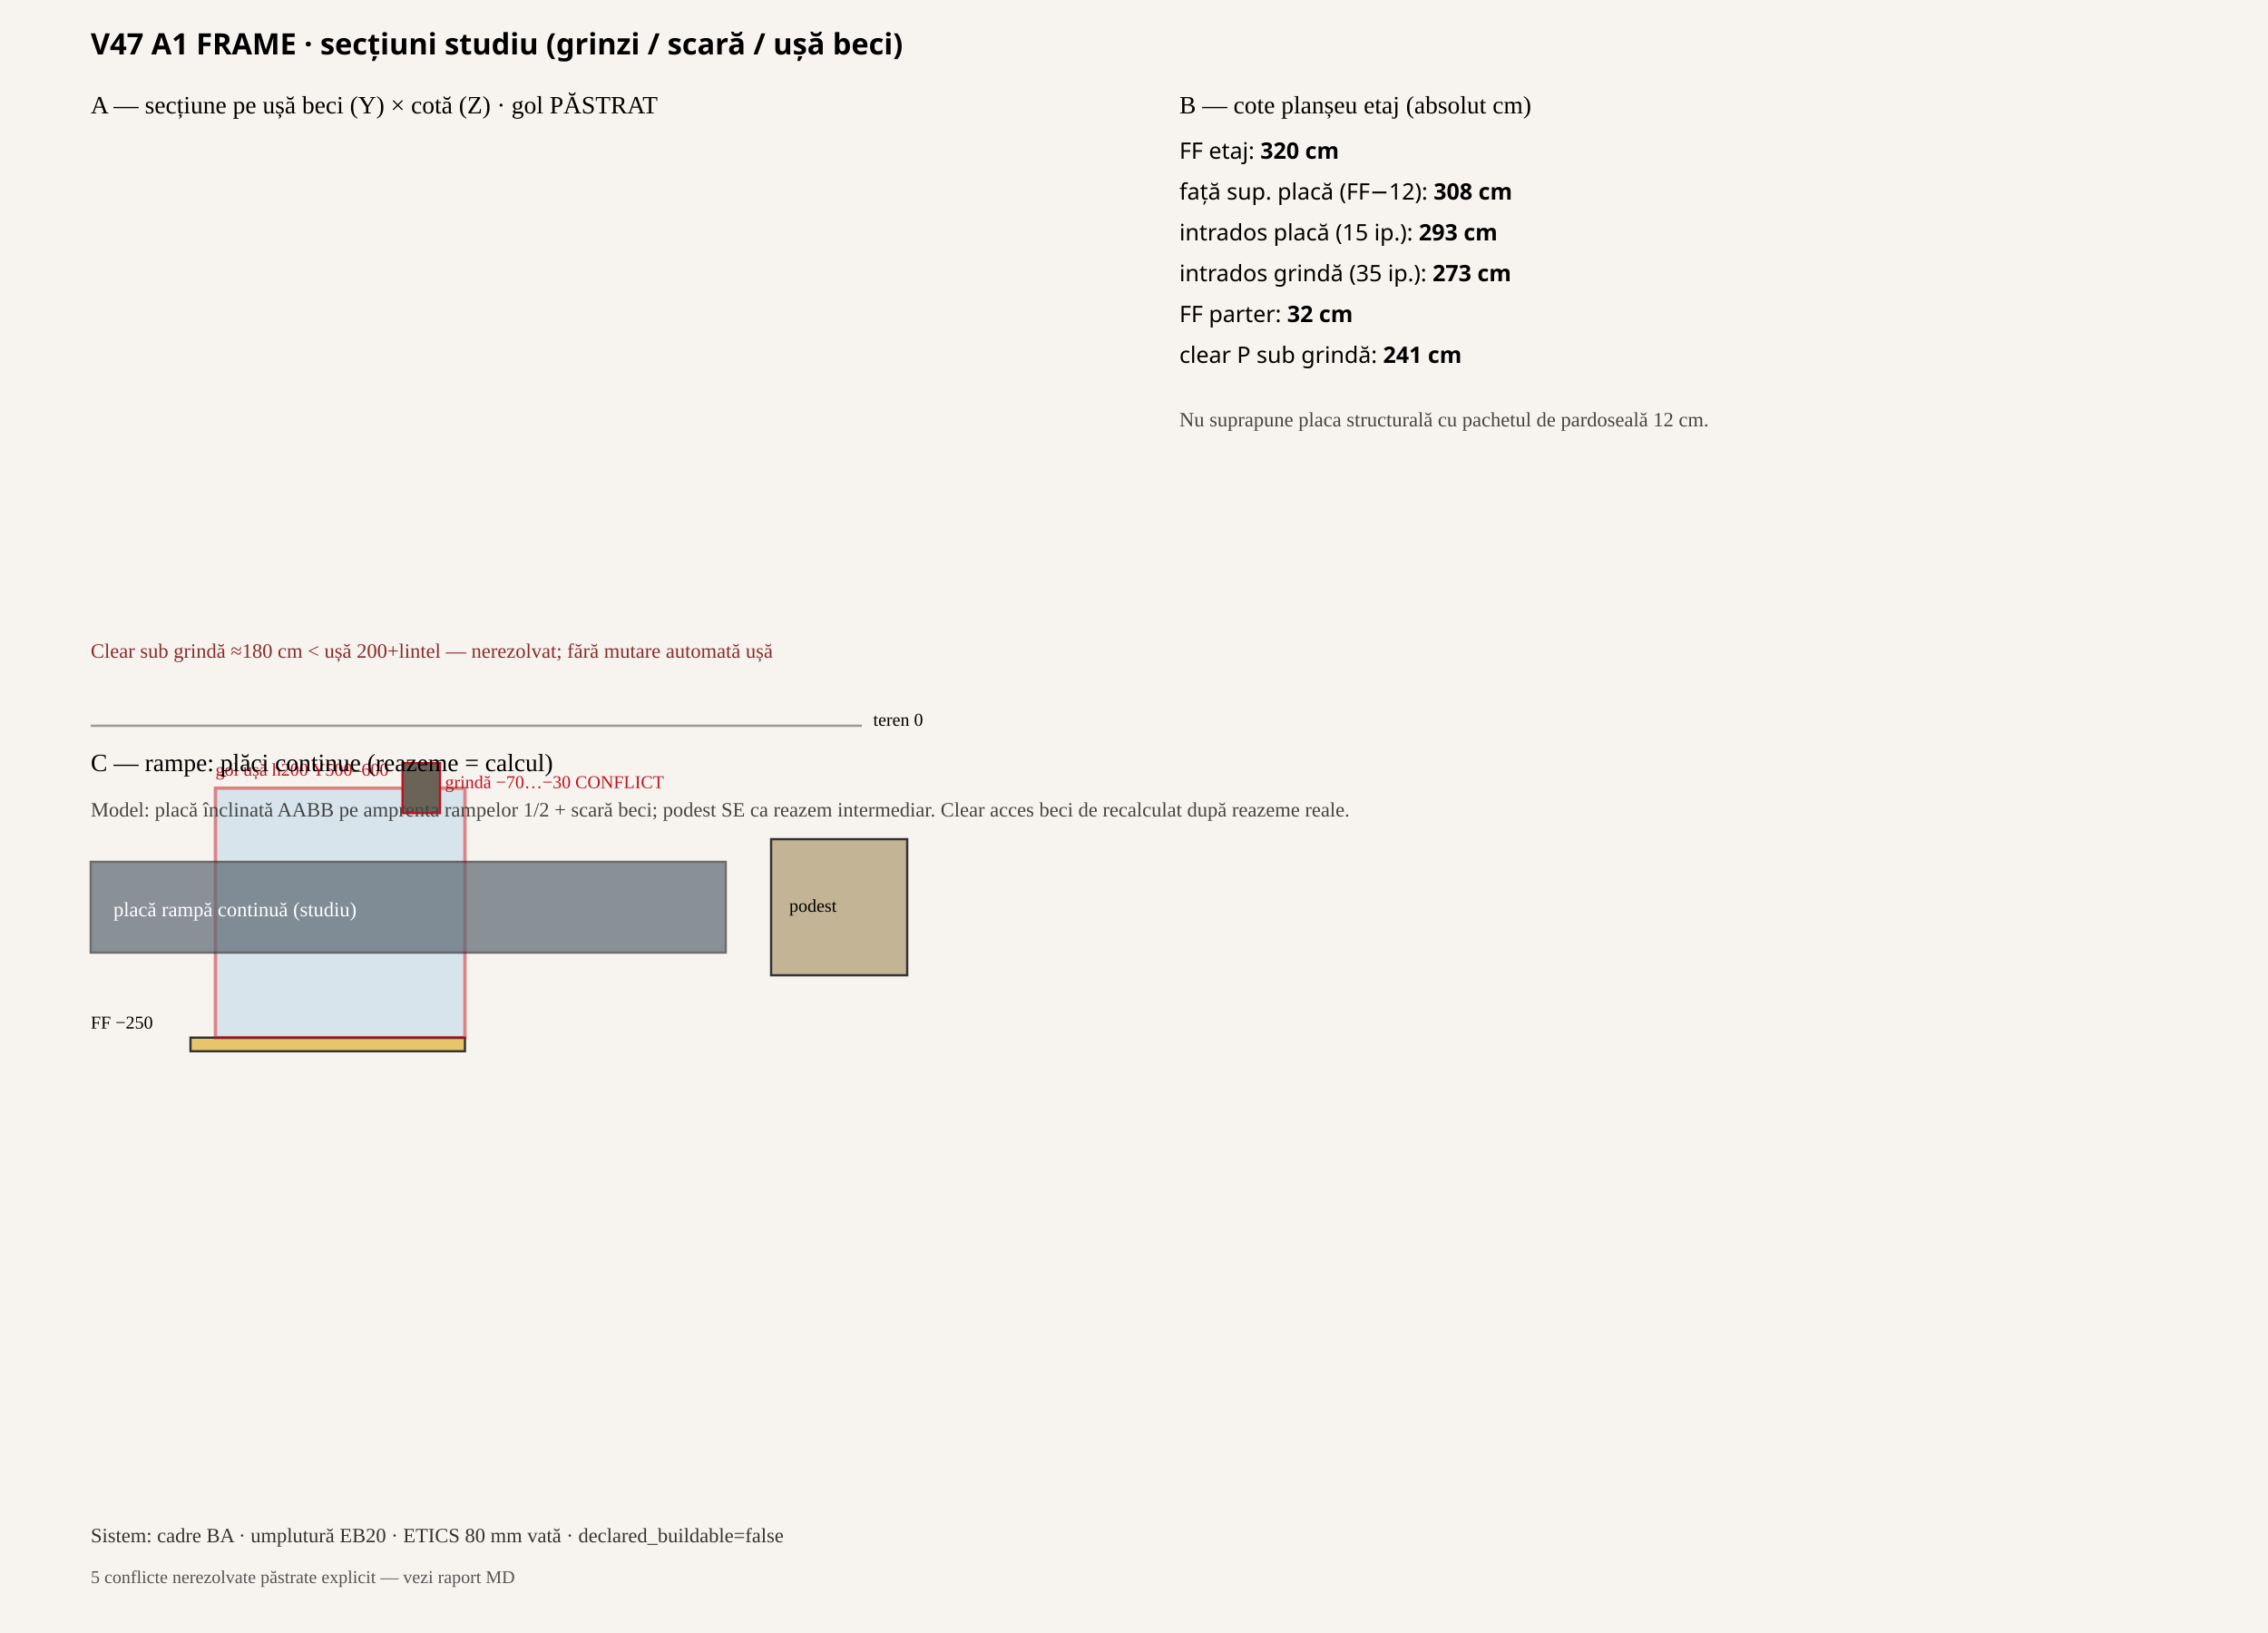
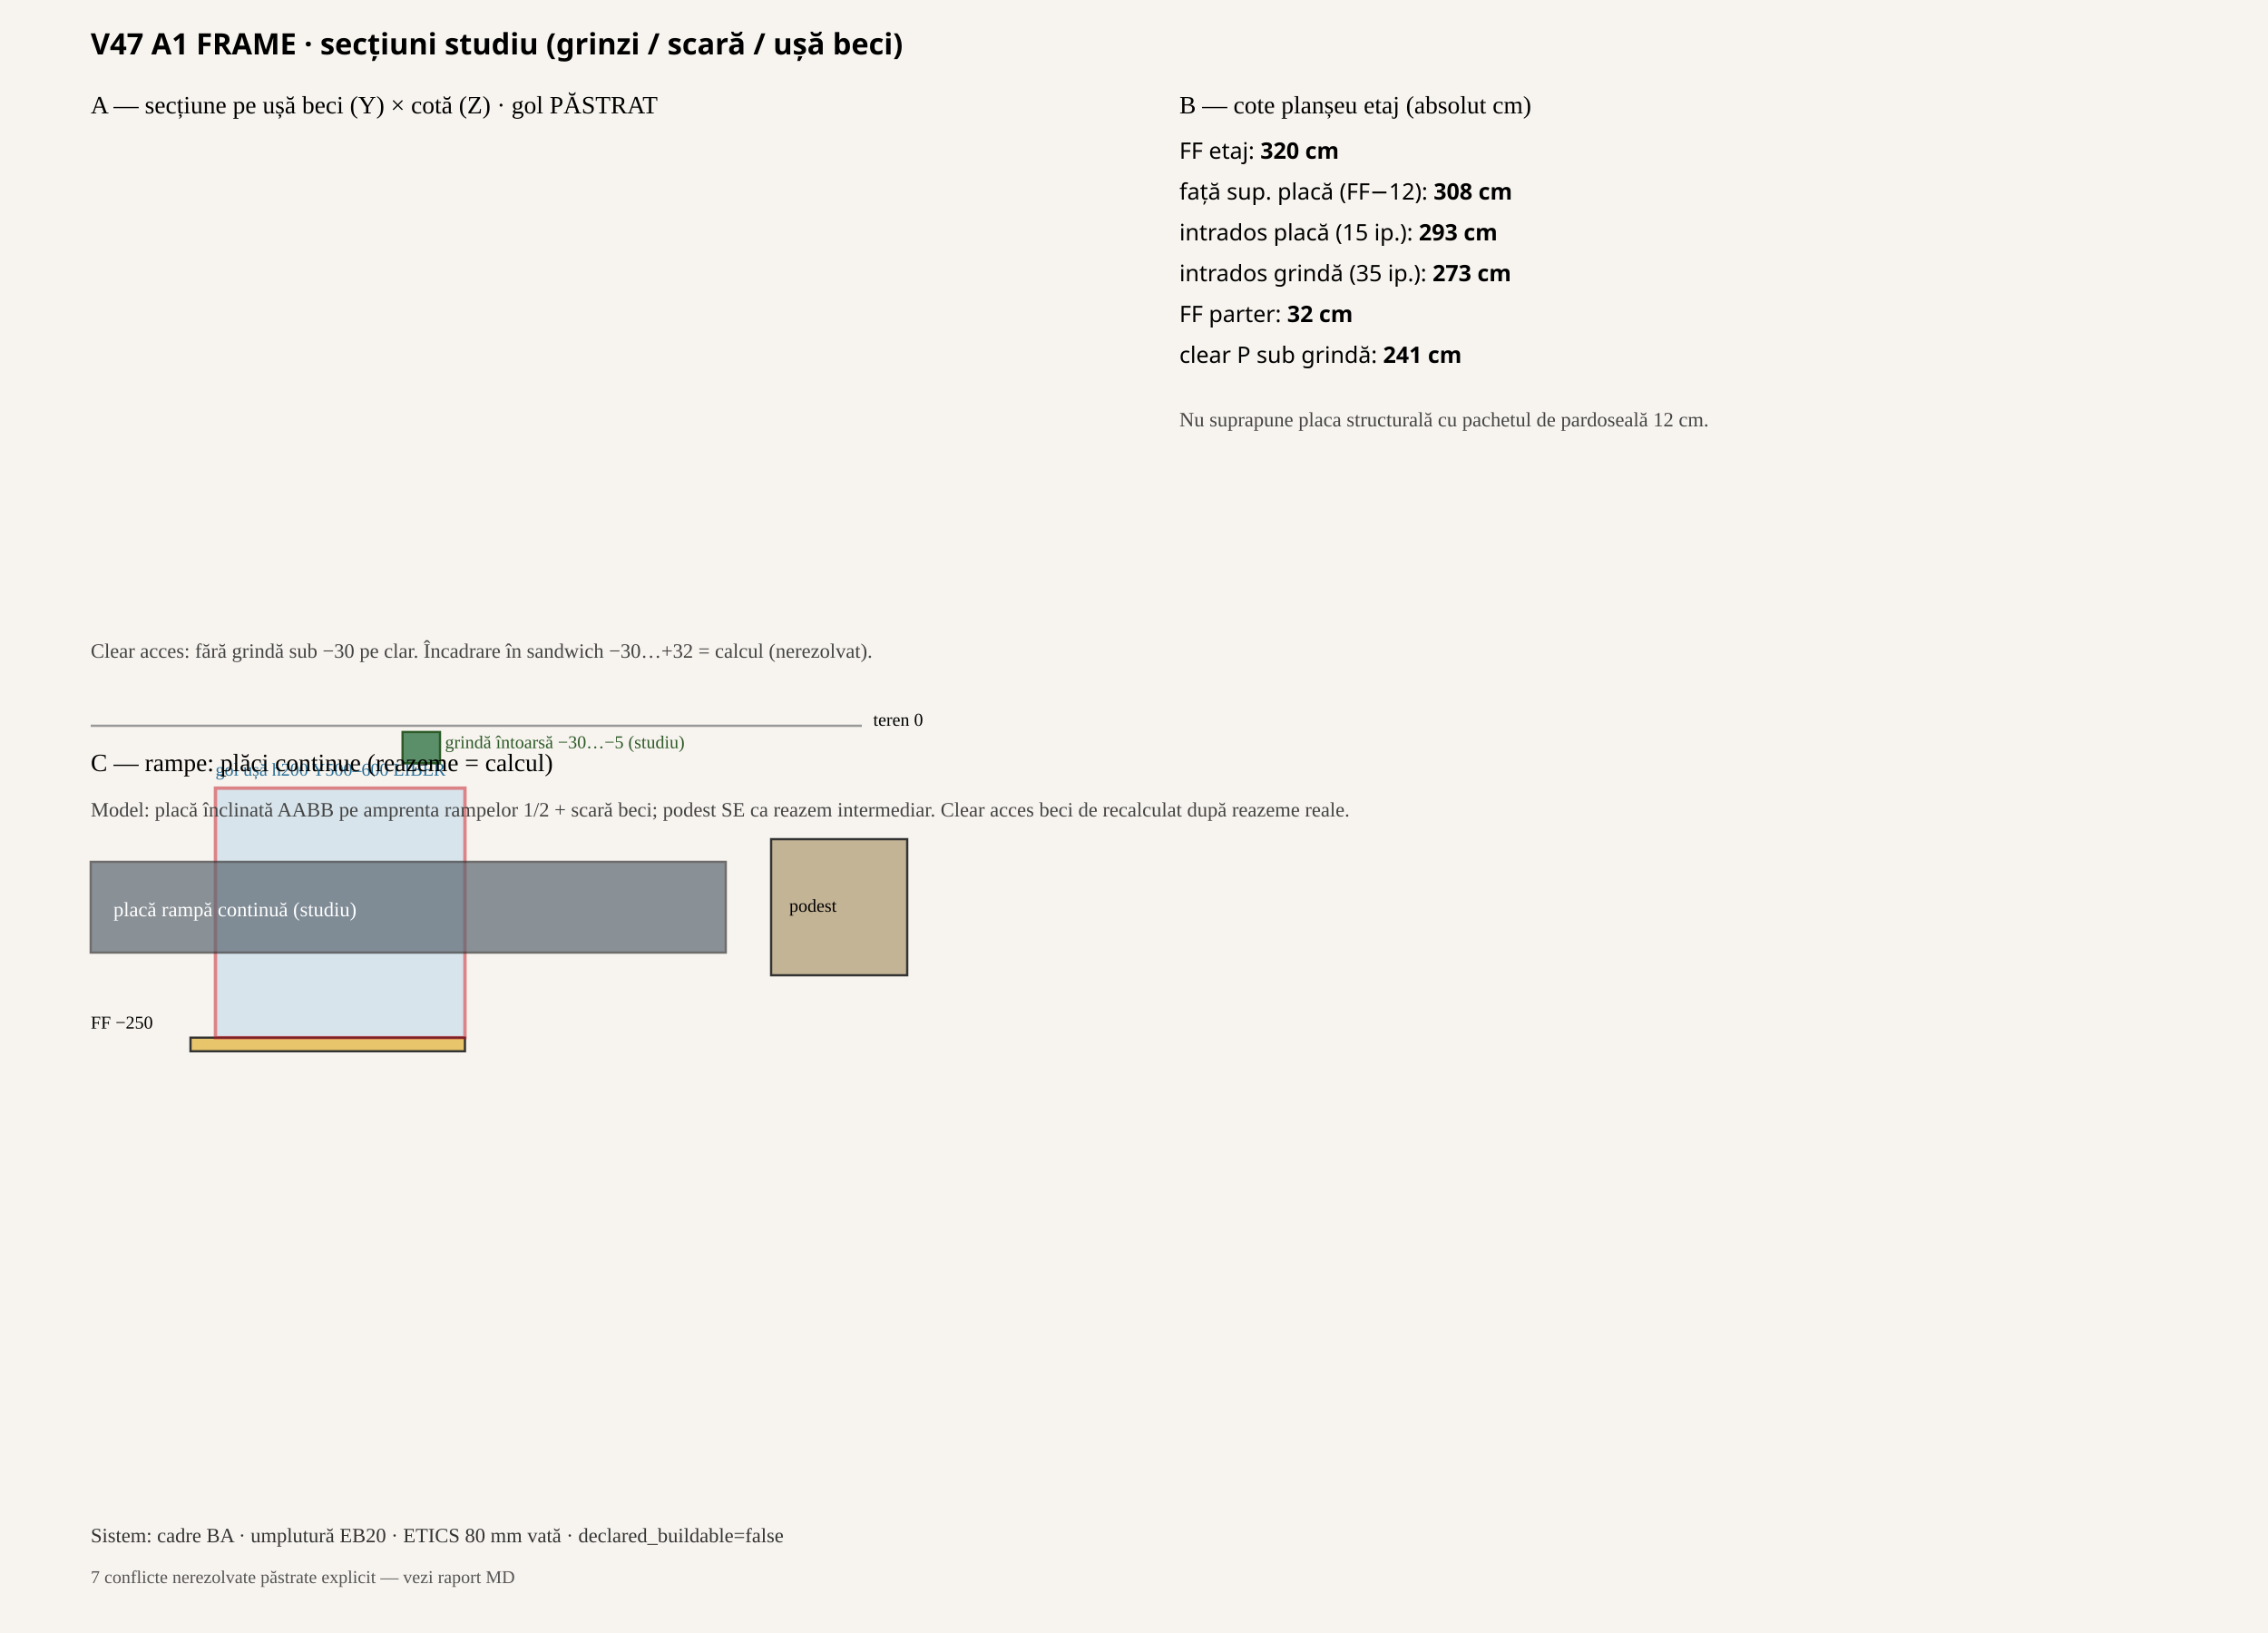
<svg xmlns="http://www.w3.org/2000/svg" width="1000" height="720" viewBox="0 0 1000 720">
  <rect width="100%" height="100%" fill="#f7f4ef" />
  <text x="40" y="24" font-size="13" font-weight="600" font-family="IBM Plex Sans,Segoe UI,sans-serif">V47 A1 FRAME · secțiuni studiu (grinzi / scară / ușă beci)</text>
  <text x="40" y="50" font-size="11">A — secțiune pe ușă beci (Y) × cotă (Z) · gol PĂSTRAT</text>
  <line x1="40" y1="320" x2="380" y2="320" stroke="#999" />
  <text x="385" y="320" font-size="8">teren 0</text>
  <rect x="84" y="457.5" width="121" height="6" fill="#e8c56a" stroke="#333" />
  <text x="40" y="453.5" font-size="8">FF −250</text>
  <rect x="95" y="347.5" width="110" height="110" fill="#b8d4e8" stroke="#c1121f" stroke-width="1.5" opacity="0.5" />
-   <text x="95" y="342" font-size="8" fill="#c1121f">gol ușă h200 Y500–600</text>
-   <rect x="177.5" y="336.5" width="16.5" height="22" fill="#6a6358" stroke="#c1121f" />
-   <text x="196.2" y="347.5" font-size="8" fill="#c1121f">grindă −70…−30 CONFLICT</text>
-   <text x="40" y="290" font-size="9" fill="#8a2a2a">Clear sub grindă ≈180 cm &lt; ușă 200+lintel — nerezolvat; fără mutare automată ușă</text>
+   <text x="95" y="342" font-size="8" fill="#2a6f97">gol ușă h200 Y500–600 LIBER</text>
+   <rect x="177.5" y="322.75" width="16.5" height="13.75" fill="#5a8f6a" stroke="#2d5a27" />
+   <text x="196.2" y="329.9" font-size="8" fill="#2d5a27">grindă întoarsă −30…−5 (studiu)</text>
+   <text x="40" y="290" font-size="9" fill="#444">Clear acces: fără grindă sub −30 pe clar. Încadrare în sandwich −30…+32 = calcul (nerezolvat).</text>
  <text x="520" y="50" font-size="11">B — cote planșeu etaj (absolut cm)</text>
  <text x="520" y="70" font-size="10" font-family="IBM Plex Sans,Segoe UI,sans-serif">FF etaj: <tspan font-weight="600">320 cm</tspan>
  </text>
  <text x="520" y="88" font-size="10" font-family="IBM Plex Sans,Segoe UI,sans-serif">față sup. placă (FF−12): <tspan font-weight="600">308 cm</tspan>
  </text>
  <text x="520" y="106" font-size="10" font-family="IBM Plex Sans,Segoe UI,sans-serif">intrados placă (15 ip.): <tspan font-weight="600">293 cm</tspan>
  </text>
  <text x="520" y="124" font-size="10" font-family="IBM Plex Sans,Segoe UI,sans-serif">intrados grindă (35 ip.): <tspan font-weight="600">273 cm</tspan>
  </text>
  <text x="520" y="142" font-size="10" font-family="IBM Plex Sans,Segoe UI,sans-serif">FF parter: <tspan font-weight="600">32 cm</tspan>
  </text>
  <text x="520" y="160" font-size="10" font-family="IBM Plex Sans,Segoe UI,sans-serif">clear P sub grindă: <tspan font-weight="600">241 cm</tspan>
  </text>
  <text x="520" y="188" font-size="9" fill="#444" width="400">Nu suprapune placa structurală cu pachetul de pardoseală 12 cm.</text>
  <text x="40" y="340" font-size="11">C — rampe: plăci continue (reazeme = calcul)</text>
  <text x="40" y="360" font-size="9" fill="#444">Model: placă înclinată AABB pe amprenta rampelor 1/2 + scară beci; podest SE ca reazem intermediar. Clear acces beci de recalculat după reazeme reale.</text>
  <rect x="40" y="380" width="280" height="40" fill="#5a6570" opacity="0.7" stroke="#333" />
  <text x="50" y="404" font-size="9" fill="#fff">placă rampă continuă (studiu)</text>
  <rect x="340" y="370" width="60" height="60" fill="#c4b496" stroke="#333" />
  <text x="348" y="402" font-size="8">podest</text>
  <text x="40" y="680" font-size="9" fill="#333">Sistem: cadre BA · umplutură EB20 · ETICS 80 mm vată · declared_buildable=false</text>
-   <text x="40" y="698" font-size="8" fill="#555">5 conflicte nerezolvate păstrate explicit — vezi raport MD</text>
+   <text x="40" y="698" font-size="8" fill="#555">7 conflicte nerezolvate păstrate explicit — vezi raport MD</text>
</svg>
